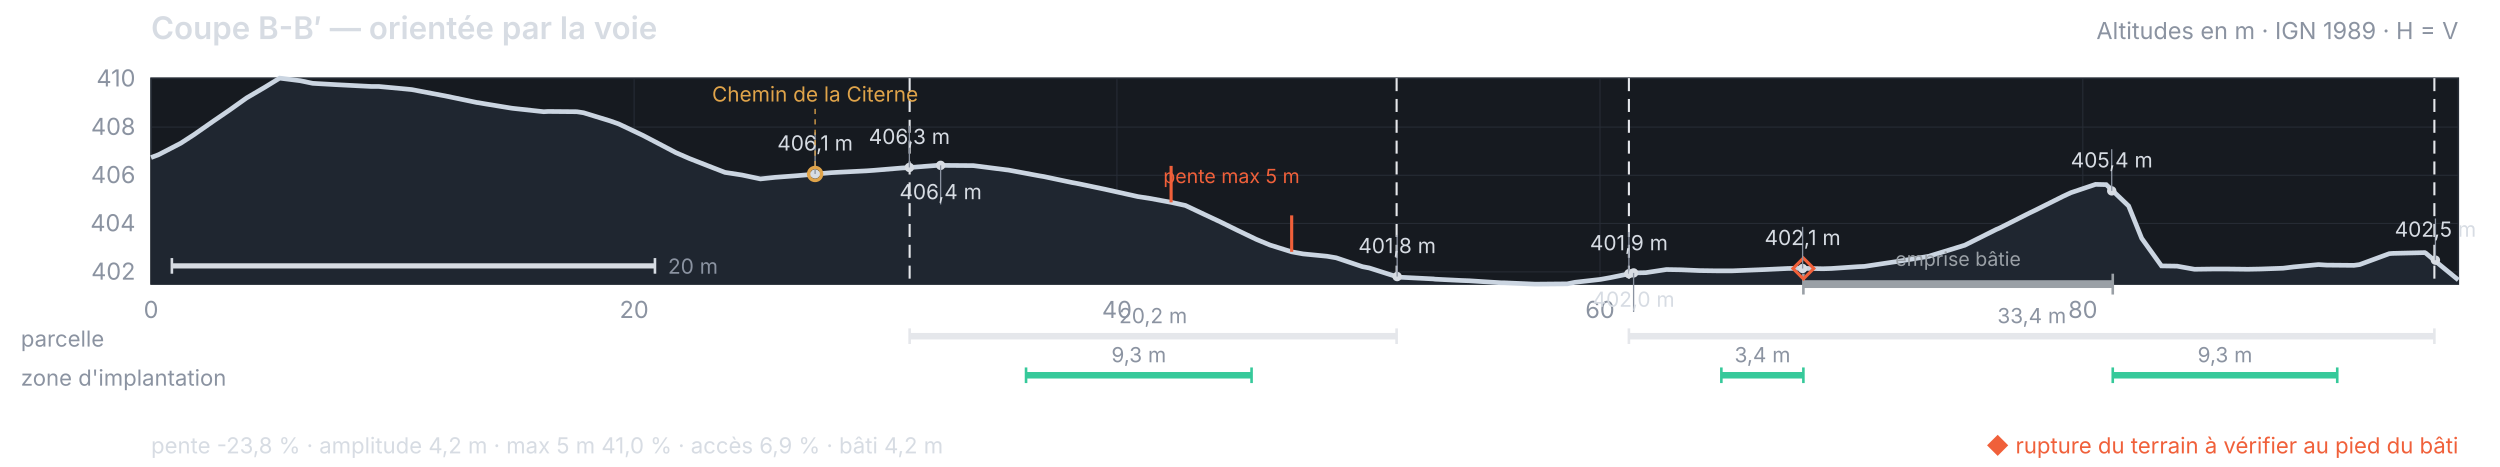
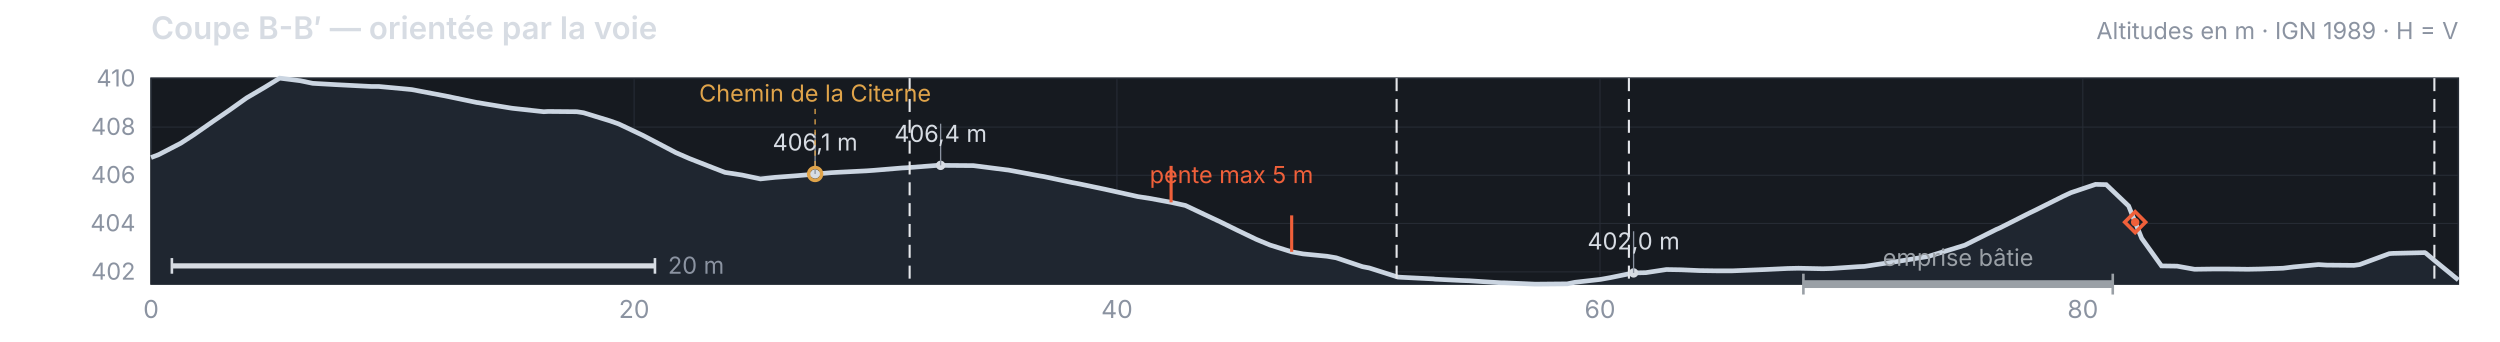
- <svg xmlns="http://www.w3.org/2000/svg" viewBox="0 0 960 179" width="960" height="179" role="img" aria-label="Coupe B-B′ — orientée par la voie" font-family="Inter, Helvetica, Arial, sans-serif" data-plot-x0="58.0" data-plot-x1="944.0" style="background:#0f1115">
+ <svg xmlns="http://www.w3.org/2000/svg" viewBox="0 0 960 131" width="960" height="131" role="img" aria-label="Coupe B-B′ — orientée par la voie" font-family="Inter, Helvetica, Arial, sans-serif" data-plot-x0="58.0" data-plot-x1="944.0" style="background:#0f1115">
  <text x="58" y="15" font-size="12" font-weight="600" fill="#d7dce3">Coupe B-B′ — orientée par la voie</text>
  <text x="944" y="15" text-anchor="end" font-size="9" fill="#8b93a1">Altitudes en m · IGN 1989 · H = V</text>
  <rect x="58.0" y="30" width="886.0" height="79.1" fill="#161a20" stroke="#262c35" stroke-width="0.6" />
  <line x1="58.0" y1="30" x2="58.0" y2="109.1" stroke="#262c35" stroke-width="0.4" />
-   <text x="58.0" y="122.1" text-anchor="middle" font-size="9" fill="#8b93a1">0</text>
+   <text x="58.0" y="122.1" text-anchor="middle" font-size="9.5" fill="#8b93a1">0</text>
  <line x1="243.5" y1="30" x2="243.5" y2="109.1" stroke="#262c35" stroke-width="0.4" />
-   <text x="243.5" y="122.1" text-anchor="middle" font-size="9" fill="#8b93a1">20</text>
+   <text x="243.5" y="122.1" text-anchor="middle" font-size="9.5" fill="#8b93a1">20</text>
  <line x1="428.9" y1="30" x2="428.9" y2="109.1" stroke="#262c35" stroke-width="0.4" />
-   <text x="428.9" y="122.1" text-anchor="middle" font-size="9" fill="#8b93a1">40</text>
+   <text x="428.9" y="122.1" text-anchor="middle" font-size="9.5" fill="#8b93a1">40</text>
  <line x1="614.4" y1="30" x2="614.4" y2="109.1" stroke="#262c35" stroke-width="0.4" />
-   <text x="614.4" y="122.1" text-anchor="middle" font-size="9" fill="#8b93a1">60</text>
+   <text x="614.4" y="122.1" text-anchor="middle" font-size="9.5" fill="#8b93a1">60</text>
  <line x1="799.8" y1="30" x2="799.8" y2="109.1" stroke="#262c35" stroke-width="0.4" />
-   <text x="799.8" y="122.1" text-anchor="middle" font-size="9" fill="#8b93a1">80</text>
+   <text x="799.8" y="122.1" text-anchor="middle" font-size="9.5" fill="#8b93a1">80</text>
  <line x1="58.0" y1="104.4" x2="944.0" y2="104.4" stroke="#262c35" stroke-width="0.4" />
  <text x="52.0" y="107.4" text-anchor="end" font-size="9" fill="#8b93a1">402</text>
  <line x1="58.0" y1="85.8" x2="944.0" y2="85.8" stroke="#262c35" stroke-width="0.4" />
  <text x="52.0" y="88.8" text-anchor="end" font-size="9" fill="#8b93a1">404</text>
  <line x1="58.0" y1="67.3" x2="944.0" y2="67.3" stroke="#262c35" stroke-width="0.4" />
  <text x="52.0" y="70.3" text-anchor="end" font-size="9" fill="#8b93a1">406</text>
  <line x1="58.0" y1="48.8" x2="944.0" y2="48.8" stroke="#262c35" stroke-width="0.4" />
  <text x="52.0" y="51.8" text-anchor="end" font-size="9" fill="#8b93a1">408</text>
  <line x1="58.0" y1="30.2" x2="944.0" y2="30.2" stroke="#262c35" stroke-width="0.4" />
  <text x="52.0" y="33.2" text-anchor="end" font-size="9" fill="#8b93a1">410</text>
  <polygon points="58.0,60.5 60.9,59.4 69.4,55.0 74.5,51.7 82.1,46.4 88.1,42.3 94.7,37.6 101.7,33.5 107.4,30.0 115.3,31.0 120.1,32.0 128.9,32.5 132.8,32.7 142.5,33.2 145.4,33.2 156.1,34.2 158.1,34.4 169.7,36.6 170.8,36.8 183.3,39.4 183.5,39.4 186.4,39.9 196.2,41.5 196.9,41.6 208.8,42.9 210.5,42.8 221.5,42.9 224.1,43.3 234.2,46.4 237.6,47.6 246.9,52.0 251.3,54.3 259.5,58.6 264.8,60.9 272.2,63.8 278.4,66.2 284.9,67.2 292.0,68.7 297.6,68.1 305.6,67.5 310.3,67.1 319.2,66.3 322.9,66.1 332.8,65.6 335.6,65.4 346.4,64.5 348.3,64.4 360.0,63.5 361.0,63.5 373.6,63.6 373.6,63.6 373.8,63.6 386.3,65.2 387.2,65.3 399.0,67.5 400.8,67.8 411.7,70.1 414.4,70.6 424.4,72.7 428.0,73.5 437.0,75.5 441.6,76.2 449.7,77.7 455.2,78.9 462.4,82.3 468.8,85.3 475.1,88.4 482.4,91.9 487.7,94.1 496.0,96.7 500.4,97.5 509.6,98.4 513.1,99.0 523.2,102.4 525.8,102.9 536.8,106.4 538.5,106.5 550.4,107.1 551.1,107.2 561.1,107.7 563.8,107.8 564.0,107.8 576.5,108.6 577.6,108.6 589.2,109.1 591.2,109.1 601.8,109.0 604.8,108.4 614.5,107.3 618.4,106.6 627.2,104.8 632.0,104.7 639.9,103.5 645.6,103.6 652.5,103.9 659.2,104.0 665.2,104.0 672.8,103.7 677.9,103.5 686.4,103.1 690.6,103.0 700.0,103.2 703.3,103.1 713.6,102.4 715.9,102.3 727.2,100.6 728.6,100.4 740.8,98.4 741.3,98.2 748.5,96.0 754.0,94.3 754.4,94.2 766.6,88.1 768.0,87.5 779.3,81.8 781.6,80.7 792.0,75.5 795.2,74.0 804.7,70.8 808.8,70.9 817.4,79.1 822.4,91.5 830.0,102.1 836.0,102.2 842.7,103.4 849.5,103.3 855.4,103.3 863.2,103.4 868.1,103.3 876.7,103.0 880.7,102.5 890.3,101.6 893.4,101.8 903.9,101.9 906.1,101.6 917.5,97.4 918.8,97.3 931.1,97.0 931.5,97.2 935.8,100.8 944.0,107.5 944.0,109.1 58.0,109.1" fill="#1f2630" stroke="none" />
  <polyline points="58.0,60.5 60.9,59.4 69.4,55.0 74.5,51.7 82.1,46.4 88.1,42.3 94.7,37.6 101.7,33.5 107.4,30.0 115.3,31.0 120.1,32.0 128.9,32.5 132.8,32.7 142.5,33.2 145.4,33.2 156.1,34.2 158.1,34.4 169.7,36.6 170.8,36.8 183.3,39.4 183.5,39.4 186.4,39.9 196.2,41.5 196.9,41.6 208.8,42.9 210.5,42.8 221.5,42.9 224.1,43.3 234.2,46.4 237.6,47.6 246.9,52.0 251.3,54.3 259.5,58.6 264.8,60.9 272.2,63.8 278.4,66.2 284.9,67.2 292.0,68.7 297.6,68.1 305.6,67.5 310.3,67.1 319.2,66.3 322.9,66.1 332.8,65.6 335.6,65.4 346.4,64.5 348.3,64.4 360.0,63.5 361.0,63.5 373.6,63.6 373.6,63.6 373.8,63.6 386.3,65.2 387.2,65.3 399.0,67.5 400.8,67.8 411.7,70.1 414.4,70.6 424.4,72.7 428.0,73.5 437.0,75.5 441.6,76.2 449.7,77.7 455.2,78.9 462.4,82.3 468.8,85.3 475.1,88.4 482.4,91.9 487.7,94.1 496.0,96.7 500.4,97.5 509.6,98.4 513.1,99.0 523.2,102.4 525.8,102.9 536.8,106.4 538.5,106.5 550.4,107.1 551.1,107.2 561.1,107.7 563.8,107.8 564.0,107.8 576.5,108.6 577.6,108.6 589.2,109.1 591.2,109.1 601.8,109.0 604.8,108.4 614.5,107.3 618.4,106.6 627.2,104.8 632.0,104.7 639.9,103.5 645.6,103.6 652.5,103.9 659.2,104.0 665.2,104.0 672.8,103.7 677.9,103.5 686.4,103.1 690.6,103.0 700.0,103.2 703.3,103.1 713.6,102.4 715.9,102.3 727.2,100.6 728.6,100.4 740.8,98.4 741.3,98.2 748.5,96.0 754.0,94.3 754.4,94.2 766.6,88.1 768.0,87.5 779.3,81.8 781.6,80.7 792.0,75.5 795.2,74.0 804.7,70.8 808.8,70.9 817.4,79.1 822.4,91.5 830.0,102.1 836.0,102.2 842.7,103.4 849.5,103.3 855.4,103.3 863.2,103.4 868.1,103.3 876.7,103.0 880.7,102.5 890.3,101.6 893.4,101.8 903.9,101.9 906.1,101.6 917.5,97.4 918.8,97.3 931.1,97.0 931.5,97.2 935.8,100.8 944.0,107.5" fill="none" stroke="#cbd5e1" stroke-width="1.8" />
  <line x1="692.5" y1="109.1" x2="811.3" y2="109.1" stroke="#9aa0a6" stroke-width="3" />
  <line x1="692.5" y1="105.1" x2="692.5" y2="113.1" stroke="#9aa0a6" stroke-width="1" />
  <line x1="811.3" y1="105.1" x2="811.3" y2="113.1" stroke="#9aa0a6" stroke-width="1" />
-   <text x="751.9" y="102.1" text-anchor="middle" font-size="7.5" fill="#9aa0a6">emprise bâtie</text>
-   <path d="M692.5,99.1 l4,4 l-4,4 l-4,-4 z" fill="none" stroke="#f0603a" stroke-width="1.2" />
+   <text x="751.9" y="102.1" text-anchor="middle" font-size="9" fill="#9aa0a6">emprise bâtie</text>
+   <path d="M819.9,81.3 l4,4 l-4,4 l-4,-4 z" fill="none" stroke="#f0603a" stroke-width="1.4" />
+   <circle cx="819.9" cy="85.3" r="1.6" fill="#f0603a" />
  <line x1="349.3" y1="30" x2="349.3" y2="109.1" stroke="#e5e7eb" stroke-width="0.8" stroke-dasharray="5 3" />
  <line x1="536.3" y1="30" x2="536.3" y2="109.1" stroke="#e5e7eb" stroke-width="0.8" stroke-dasharray="5 3" />
  <line x1="625.5" y1="30" x2="625.5" y2="109.1" stroke="#e5e7eb" stroke-width="0.8" stroke-dasharray="5 3" />
  <line x1="934.8" y1="30" x2="934.8" y2="109.1" stroke="#e5e7eb" stroke-width="0.8" stroke-dasharray="5 3" />
  <line x1="449.7" y1="77.7" x2="449.7" y2="63.7" stroke="#f0603a" stroke-width="1.2" />
  <line x1="496.0" y1="96.7" x2="496.0" y2="82.7" stroke="#f0603a" stroke-width="1.2" />
-   <text x="472.9" y="70.3" text-anchor="middle" font-size="7.5" fill="#f0603a">pente max 5 m</text>
+   <text x="472.9" y="70.3" text-anchor="middle" font-size="9" fill="#f0603a">pente max 5 m</text>
  <circle cx="313.0" cy="66.8" r="1.8" fill="#d7dce3" />
  <line x1="313.0" y1="66.8" x2="313.0" y2="50.8" stroke="#8b93a1" stroke-width="0.5" />
-   <text x="313.0" y="57.8" text-anchor="middle" font-size="8" fill="#d7dce3">406,1 m</text>
-   <circle cx="349.2" cy="64.3" r="1.8" fill="#d7dce3" />
-   <line x1="349.2" y1="64.3" x2="349.2" y2="48.3" stroke="#8b93a1" stroke-width="0.5" />
-   <text x="349.2" y="55.3" text-anchor="middle" font-size="8" fill="#d7dce3">406,3 m</text>
+   <text x="313.0" y="57.8" text-anchor="middle" font-size="9" fill="#d7dce3">406,1 m</text>
  <circle cx="361.2" cy="63.5" r="1.8" fill="#d7dce3" />
-   <line x1="361.2" y1="63.5" x2="361.2" y2="78.5" stroke="#8b93a1" stroke-width="0.5" />
-   <text x="361.2" y="76.5" text-anchor="middle" font-size="8" fill="#d7dce3">406,4 m</text>
-   <circle cx="536.5" cy="106.2" r="1.8" fill="#d7dce3" />
-   <line x1="536.5" y1="106.2" x2="536.5" y2="90.2" stroke="#8b93a1" stroke-width="0.5" />
-   <text x="536.5" y="97.2" text-anchor="middle" font-size="8" fill="#d7dce3">401,8 m</text>
-   <circle cx="625.5" cy="105.1" r="1.8" fill="#d7dce3" />
-   <line x1="625.5" y1="105.1" x2="625.5" y2="89.1" stroke="#8b93a1" stroke-width="0.5" />
-   <text x="625.5" y="96.1" text-anchor="middle" font-size="8" fill="#d7dce3">401,9 m</text>
+   <line x1="361.2" y1="63.5" x2="361.2" y2="47.5" stroke="#8b93a1" stroke-width="0.5" />
+   <text x="361.2" y="54.5" text-anchor="middle" font-size="9" fill="#d7dce3">406,4 m</text>
  <circle cx="627.3" cy="104.8" r="1.8" fill="#d7dce3" />
-   <line x1="627.3" y1="104.8" x2="627.3" y2="119.8" stroke="#8b93a1" stroke-width="0.5" />
-   <text x="627.3" y="117.8" text-anchor="middle" font-size="8" fill="#d7dce3">402,0 m</text>
-   <circle cx="692.2" cy="103.1" r="1.8" fill="#d7dce3" />
-   <line x1="692.2" y1="103.1" x2="692.2" y2="87.1" stroke="#8b93a1" stroke-width="0.5" />
-   <text x="692.2" y="94.1" text-anchor="middle" font-size="8" fill="#d7dce3">402,1 m</text>
-   <circle cx="810.9" cy="73.3" r="1.8" fill="#d7dce3" />
-   <line x1="810.9" y1="73.3" x2="810.9" y2="57.3" stroke="#8b93a1" stroke-width="0.5" />
-   <text x="810.9" y="64.3" text-anchor="middle" font-size="8" fill="#d7dce3">405,4 m</text>
-   <circle cx="935.2" cy="99.9" r="1.8" fill="#d7dce3" />
-   <line x1="935.2" y1="99.9" x2="935.2" y2="83.9" stroke="#8b93a1" stroke-width="0.5" />
-   <text x="935.2" y="90.9" text-anchor="middle" font-size="8" fill="#d7dce3">402,5 m</text>
+   <line x1="627.3" y1="104.8" x2="627.3" y2="88.8" stroke="#8b93a1" stroke-width="0.5" />
+   <text x="627.3" y="95.8" text-anchor="middle" font-size="9" fill="#d7dce3">402,0 m</text>
  <circle cx="313.0" cy="66.8" r="2.5" fill="none" stroke="#e0a44a" stroke-width="1.3" />
  <line x1="313.0" y1="63.8" x2="313.0" y2="41.0" stroke="#e0a44a" stroke-width="0.5" stroke-dasharray="2 2" />
-   <text x="313.0" y="39.0" text-anchor="middle" font-size="8" fill="#e0a44a">Chemin de la Citerne</text>
+   <text x="313.0" y="39.0" text-anchor="middle" font-size="9" fill="#e0a44a">Chemin de la Citerne</text>
  <line x1="66.0" y1="102.1" x2="251.5" y2="102.1" stroke="#d7dce3" stroke-width="2" />
  <line x1="66.0" y1="99.1" x2="66.0" y2="105.1" stroke="#d7dce3" stroke-width="1" />
  <line x1="251.5" y1="99.1" x2="251.5" y2="105.1" stroke="#d7dce3" stroke-width="1" />
-   <text x="256.5" y="105.1" font-size="8" fill="#8b93a1">20 m</text>
-   <text x="8" y="133.1" font-size="8.5" fill="#8b93a1">parcelle</text>
-   <line x1="349.3" y1="129.1" x2="536.3" y2="129.1" stroke="#e5e7eb" stroke-width="2.5" />
-   <line x1="349.3" y1="126.1" x2="349.3" y2="132.1" stroke="#e5e7eb" stroke-width="1" />
-   <line x1="536.3" y1="126.1" x2="536.3" y2="132.1" stroke="#e5e7eb" stroke-width="1" />
-   <text x="442.8" y="124.1" text-anchor="middle" font-size="8" fill="#8b93a1">20,2 m</text>
-   <line x1="625.5" y1="129.1" x2="934.8" y2="129.1" stroke="#e5e7eb" stroke-width="2.5" />
-   <line x1="625.5" y1="126.1" x2="625.5" y2="132.1" stroke="#e5e7eb" stroke-width="1" />
-   <line x1="934.8" y1="126.1" x2="934.8" y2="132.1" stroke="#e5e7eb" stroke-width="1" />
-   <text x="780.2" y="124.1" text-anchor="middle" font-size="8" fill="#8b93a1">33,4 m</text>
-   <text x="8" y="148.1" font-size="8.5" fill="#8b93a1">zone d'implantation</text>
-   <line x1="394.0" y1="144.1" x2="480.6" y2="144.1" stroke="#36c99a" stroke-width="2.5" />
-   <line x1="394.0" y1="141.1" x2="394.0" y2="147.1" stroke="#36c99a" stroke-width="1" />
-   <line x1="480.6" y1="141.1" x2="480.6" y2="147.1" stroke="#36c99a" stroke-width="1" />
-   <text x="437.3" y="139.1" text-anchor="middle" font-size="8" fill="#8b93a1">9,3 m</text>
-   <line x1="661.0" y1="144.1" x2="692.5" y2="144.1" stroke="#36c99a" stroke-width="2.5" />
-   <line x1="661.0" y1="141.1" x2="661.0" y2="147.1" stroke="#36c99a" stroke-width="1" />
-   <line x1="692.5" y1="141.1" x2="692.5" y2="147.1" stroke="#36c99a" stroke-width="1" />
-   <text x="676.8" y="139.1" text-anchor="middle" font-size="8" fill="#8b93a1">3,4 m</text>
-   <line x1="811.3" y1="144.1" x2="897.5" y2="144.1" stroke="#36c99a" stroke-width="2.5" />
-   <line x1="811.3" y1="141.1" x2="811.3" y2="147.1" stroke="#36c99a" stroke-width="1" />
-   <line x1="897.5" y1="141.1" x2="897.5" y2="147.1" stroke="#36c99a" stroke-width="1" />
-   <text x="854.4" y="139.1" text-anchor="middle" font-size="8" fill="#8b93a1">9,3 m</text>
-   <text x="58" y="174.1" font-size="8.5" fill="#d7dce3">pente -23,8 % · amplitude 4,2 m · max 5 m 41,0 % · accès 6,9 % · bâti 4,2 m</text>
-   <text x="944.0" y="174.1" text-anchor="end" font-size="8.5" fill="#f0603a">◆ rupture du terrain à vérifier au pied du bâti</text>
+   <text x="256.5" y="105.1" font-size="9" fill="#8b93a1">20 m</text>
</svg>
